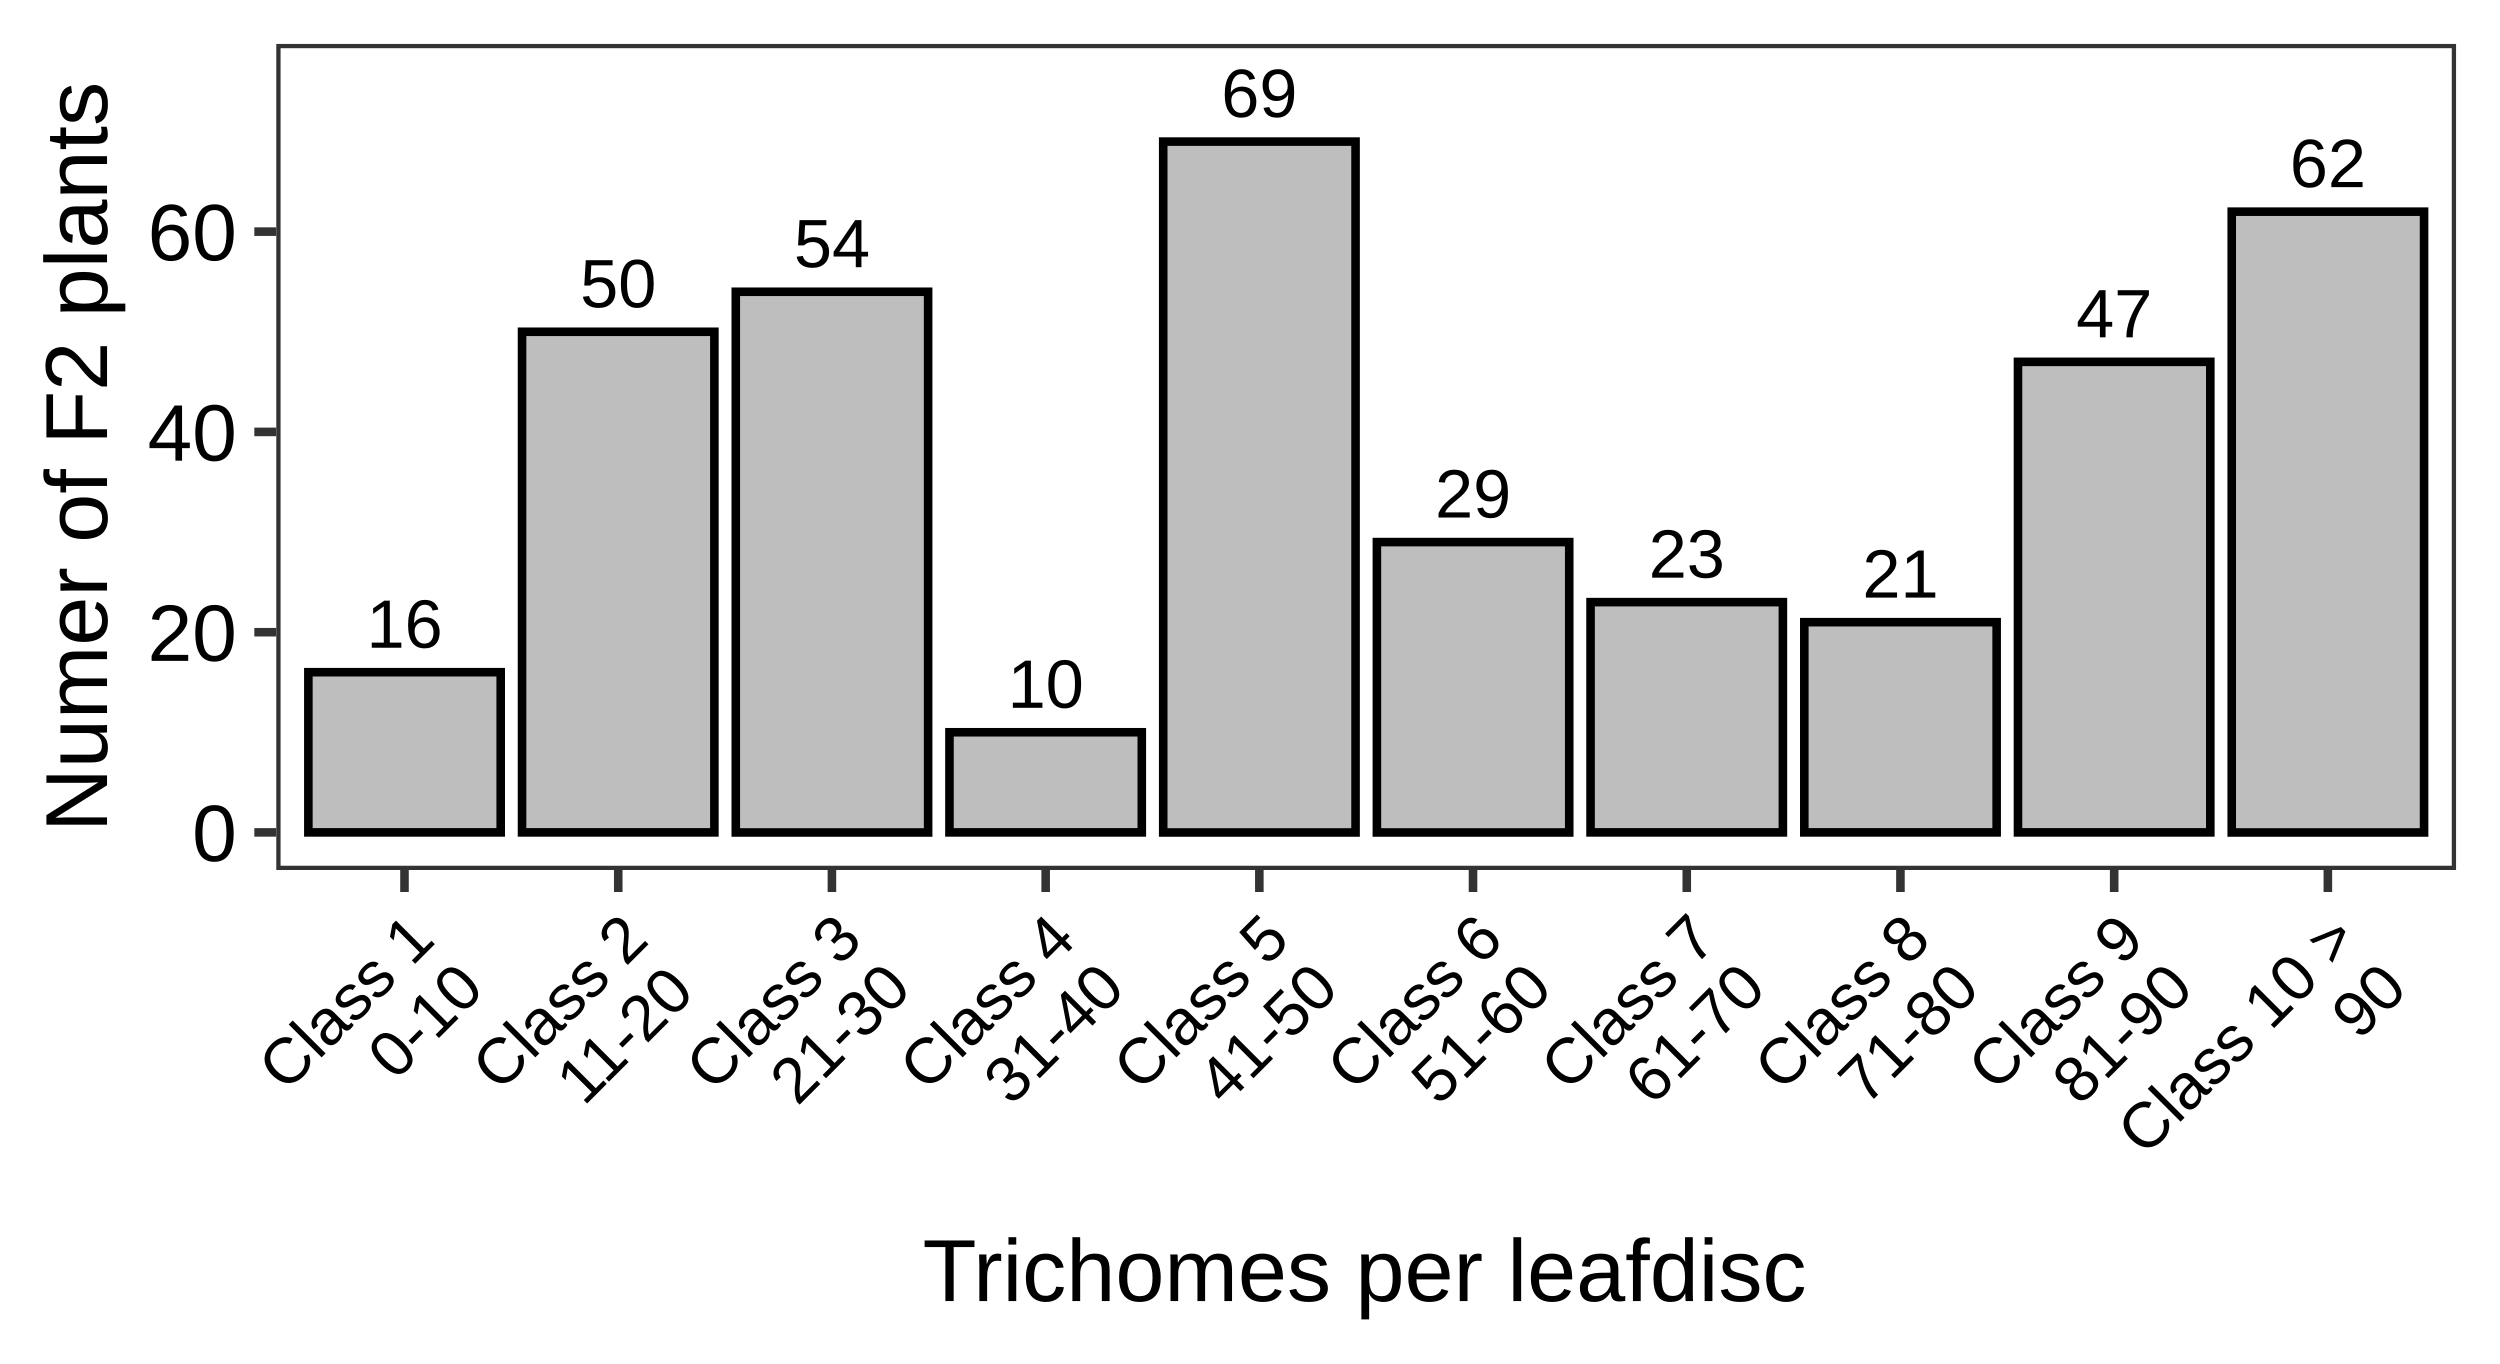
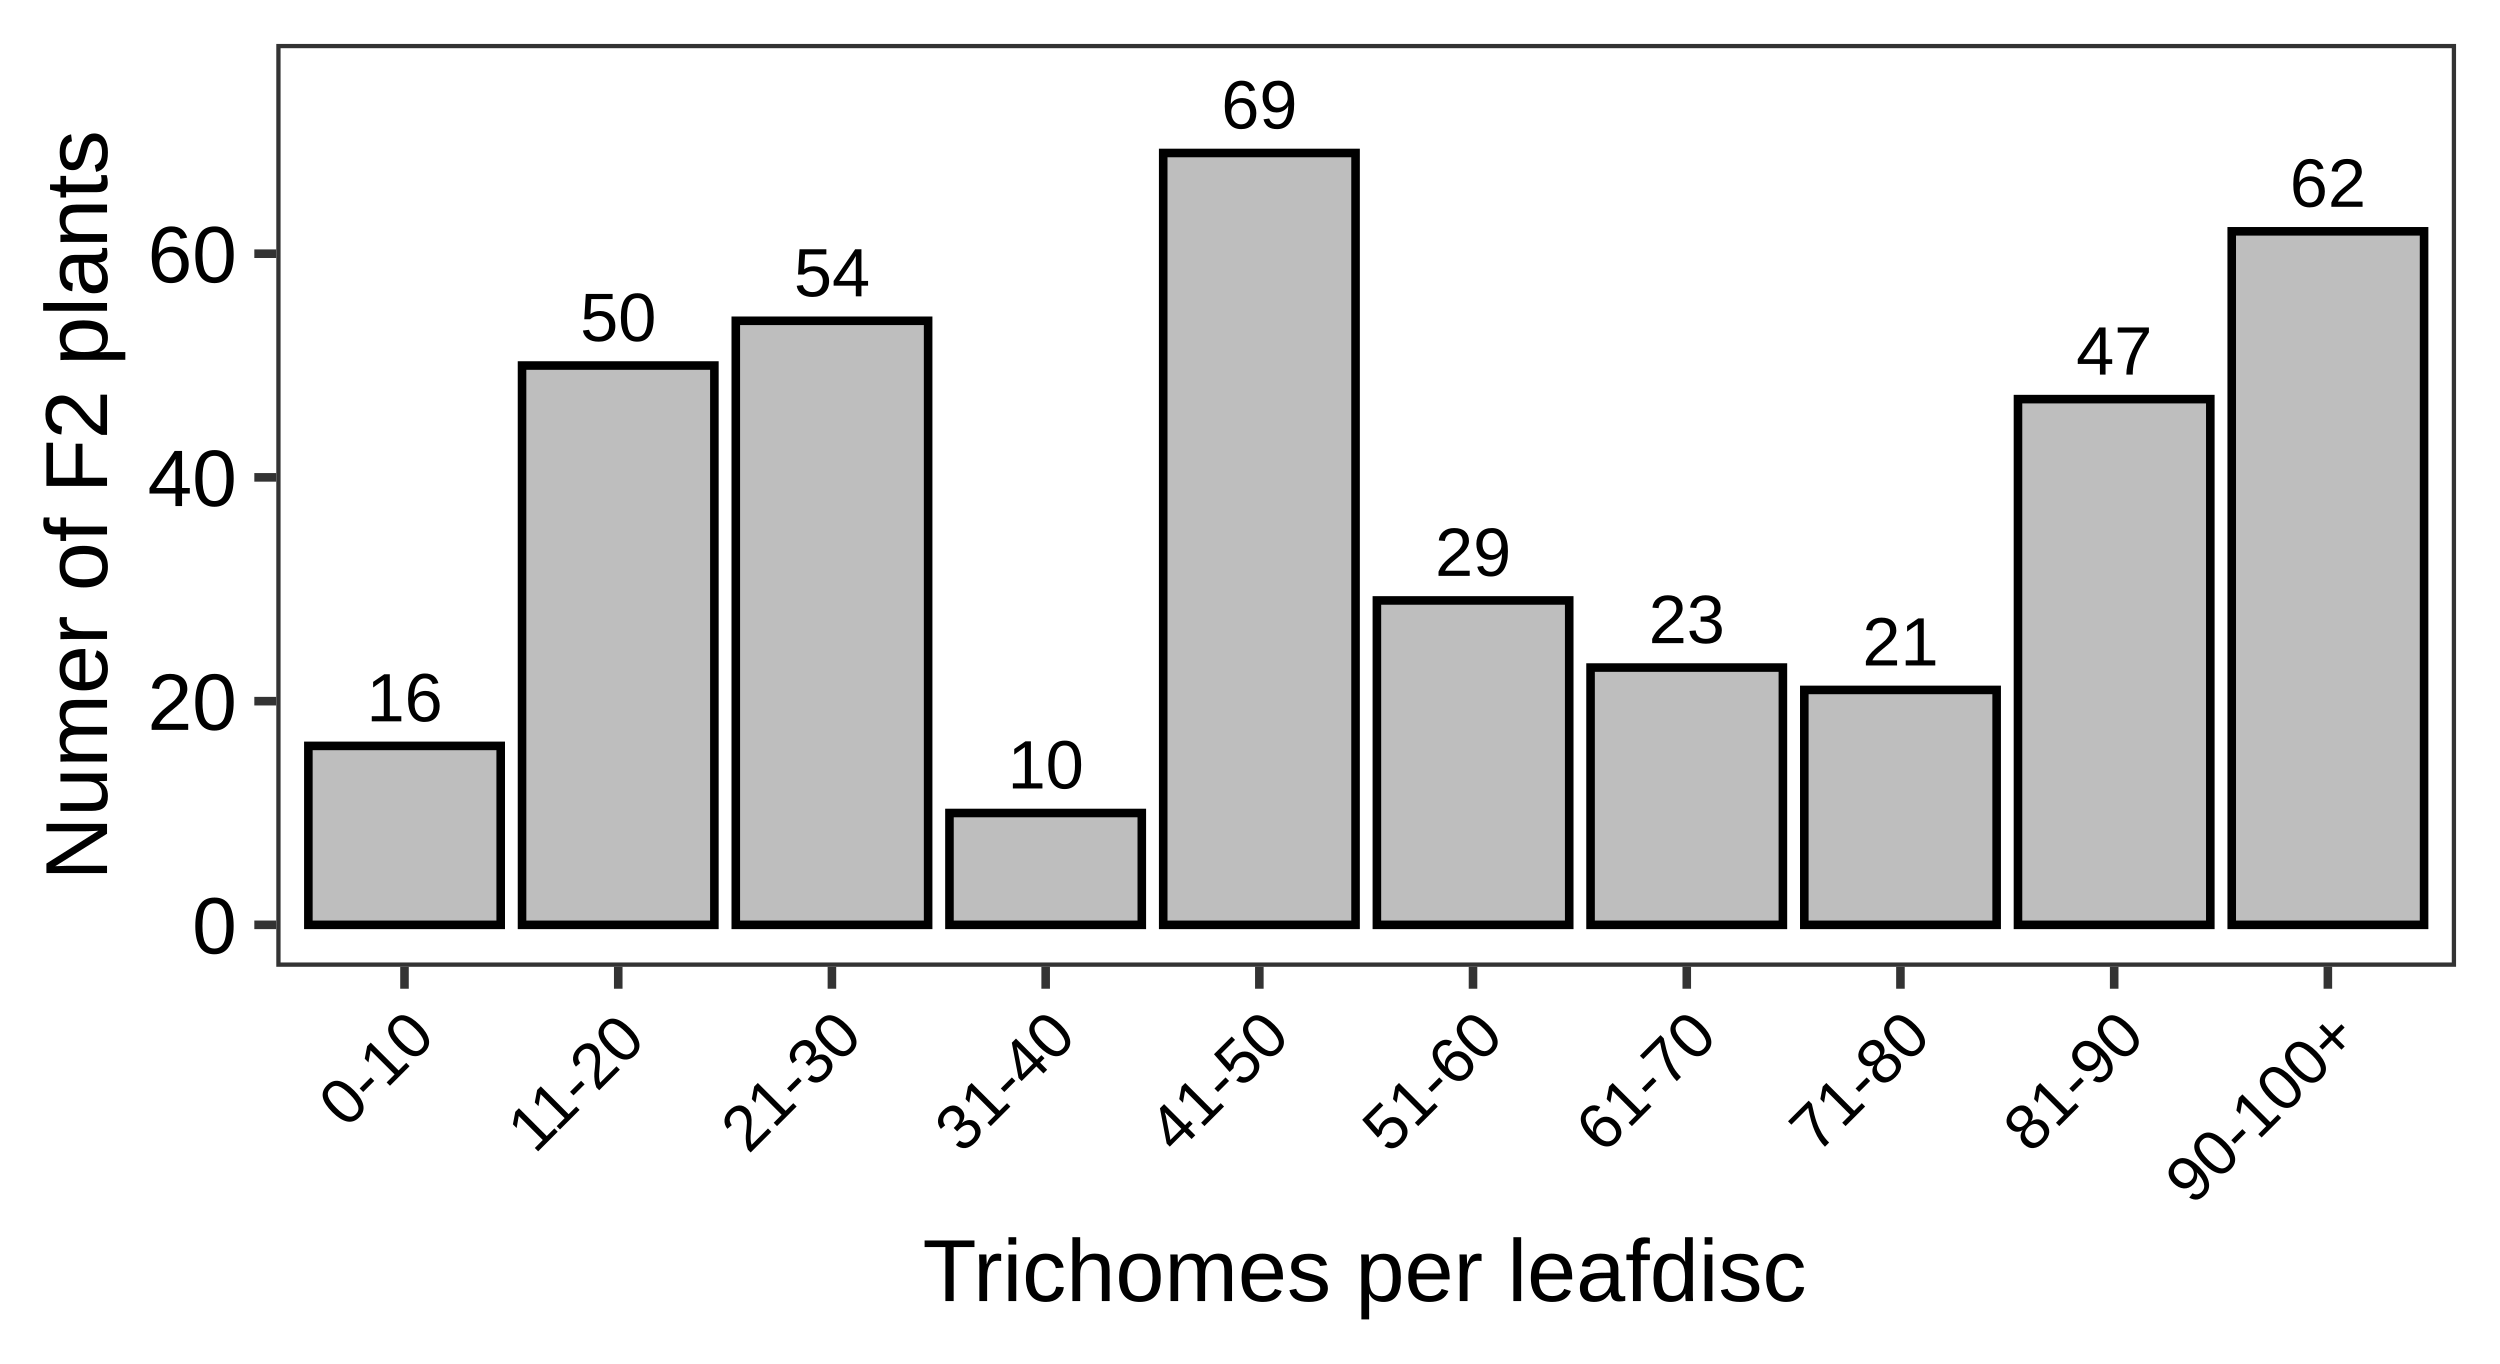
<svg xmlns="http://www.w3.org/2000/svg" viewBox="0 0 311.81 170.08">
  <defs>
    <style type="text/css">
    line, polyline, polygon, path, rect, circle {
      fill: none;
      stroke: #000000;
      stroke-linecap: round;
      stroke-linejoin: round;
      stroke-miterlimit: 10.00;
    }
  </style>
  </defs>
  <rect width="100%" height="100%" style="stroke: none; fill: #FFFFFF;" />
  <rect x="0" y="0.00" width="311.81" height="170.08" style="stroke-width: 1.07; stroke: #FFFFFF; fill: #FFFFFF;" />
  <defs>
-     <clipPath id="cpMzQuNDZ8MzA2LjMzfDEwOC41MXw1LjQ4">
-       <rect x="34.46" y="5.48" width="271.87" height="103.03" />
+     <clipPath id="cpMzQuNDZ8MzA2LjMzfDEyMC41OHw1LjQ4">
+       <rect x="34.46" y="5.48" width="271.87" height="115.10" />
    </clipPath>
  </defs>
-   <rect x="34.46" y="5.48" width="271.87" height="103.03" style="stroke-width: 1.07; stroke: none; fill: #FFFFFF;" clip-path="url(#cpMzQuNDZ8MzA2LjMzfDEwOC41MXw1LjQ4)" />
-   <rect x="38.46" y="83.84" width="23.99" height="19.98" style="stroke-width: 1.07; stroke-linecap: square; stroke-linejoin: miter; fill: #BEBEBE;" clip-path="url(#cpMzQuNDZ8MzA2LjMzfDEwOC41MXw1LjQ4)" />
-   <rect x="65.11" y="41.38" width="23.99" height="62.44" style="stroke-width: 1.07; stroke-linecap: square; stroke-linejoin: miter; fill: #BEBEBE;" clip-path="url(#cpMzQuNDZ8MzA2LjMzfDEwOC41MXw1LjQ4)" />
-   <rect x="91.77" y="36.39" width="23.99" height="67.44" style="stroke-width: 1.07; stroke-linecap: square; stroke-linejoin: miter; fill: #BEBEBE;" clip-path="url(#cpMzQuNDZ8MzA2LjMzfDEwOC41MXw1LjQ4)" />
-   <rect x="118.42" y="91.33" width="23.99" height="12.49" style="stroke-width: 1.07; stroke-linecap: square; stroke-linejoin: miter; fill: #BEBEBE;" clip-path="url(#cpMzQuNDZ8MzA2LjMzfDEwOC41MXw1LjQ4)" />
-   <rect x="145.08" y="17.66" width="23.99" height="86.17" style="stroke-width: 1.07; stroke-linecap: square; stroke-linejoin: miter; fill: #BEBEBE;" clip-path="url(#cpMzQuNDZ8MzA2LjMzfDEwOC41MXw1LjQ4)" />
-   <rect x="171.73" y="67.61" width="23.99" height="36.22" style="stroke-width: 1.07; stroke-linecap: square; stroke-linejoin: miter; fill: #BEBEBE;" clip-path="url(#cpMzQuNDZ8MzA2LjMzfDEwOC41MXw1LjQ4)" />
-   <rect x="198.38" y="75.10" width="23.99" height="28.72" style="stroke-width: 1.07; stroke-linecap: square; stroke-linejoin: miter; fill: #BEBEBE;" clip-path="url(#cpMzQuNDZ8MzA2LjMzfDEwOC41MXw1LjQ4)" />
-   <rect x="225.04" y="77.60" width="23.99" height="26.22" style="stroke-width: 1.07; stroke-linecap: square; stroke-linejoin: miter; fill: #BEBEBE;" clip-path="url(#cpMzQuNDZ8MzA2LjMzfDEwOC41MXw1LjQ4)" />
-   <rect x="251.69" y="45.13" width="23.99" height="58.69" style="stroke-width: 1.07; stroke-linecap: square; stroke-linejoin: miter; fill: #BEBEBE;" clip-path="url(#cpMzQuNDZ8MzA2LjMzfDEwOC41MXw1LjQ4)" />
-   <rect x="278.35" y="26.40" width="23.99" height="77.43" style="stroke-width: 1.07; stroke-linecap: square; stroke-linejoin: miter; fill: #BEBEBE;" clip-path="url(#cpMzQuNDZ8MzA2LjMzfDEwOC41MXw1LjQ4)" />
-   <g clip-path="url(#cpMzQuNDZ8MzA2LjMzfDEwOC41MXw1LjQ4)">
-     <text x="45.71" y="80.79" style="font-size: 8.54px; font-family: Arial;" textLength="9.49px" lengthAdjust="spacingAndGlyphs">16</text>
+   <rect x="34.46" y="5.48" width="271.87" height="115.10" style="stroke-width: 1.07; stroke: none; fill: #FFFFFF;" clip-path="url(#cpMzQuNDZ8MzA2LjMzfDEyMC41OHw1LjQ4)" />
+   <rect x="38.46" y="93.03" width="23.99" height="22.32" style="stroke-width: 1.07; stroke-linecap: square; stroke-linejoin: miter; fill: #BEBEBE;" clip-path="url(#cpMzQuNDZ8MzA2LjMzfDEyMC41OHw1LjQ4)" />
+   <rect x="65.11" y="45.59" width="23.99" height="69.76" style="stroke-width: 1.07; stroke-linecap: square; stroke-linejoin: miter; fill: #BEBEBE;" clip-path="url(#cpMzQuNDZ8MzA2LjMzfDEyMC41OHw1LjQ4)" />
+   <rect x="91.77" y="40.01" width="23.99" height="75.34" style="stroke-width: 1.07; stroke-linecap: square; stroke-linejoin: miter; fill: #BEBEBE;" clip-path="url(#cpMzQuNDZ8MzA2LjMzfDEyMC41OHw1LjQ4)" />
+   <rect x="118.42" y="101.40" width="23.99" height="13.95" style="stroke-width: 1.07; stroke-linecap: square; stroke-linejoin: miter; fill: #BEBEBE;" clip-path="url(#cpMzQuNDZ8MzA2LjMzfDEyMC41OHw1LjQ4)" />
+   <rect x="145.08" y="19.08" width="23.99" height="96.27" style="stroke-width: 1.07; stroke-linecap: square; stroke-linejoin: miter; fill: #BEBEBE;" clip-path="url(#cpMzQuNDZ8MzA2LjMzfDEyMC41OHw1LjQ4)" />
+   <rect x="171.73" y="74.89" width="23.99" height="40.46" style="stroke-width: 1.07; stroke-linecap: square; stroke-linejoin: miter; fill: #BEBEBE;" clip-path="url(#cpMzQuNDZ8MzA2LjMzfDEyMC41OHw1LjQ4)" />
+   <rect x="198.38" y="83.26" width="23.99" height="32.09" style="stroke-width: 1.07; stroke-linecap: square; stroke-linejoin: miter; fill: #BEBEBE;" clip-path="url(#cpMzQuNDZ8MzA2LjMzfDEyMC41OHw1LjQ4)" />
+   <rect x="225.04" y="86.05" width="23.99" height="29.30" style="stroke-width: 1.07; stroke-linecap: square; stroke-linejoin: miter; fill: #BEBEBE;" clip-path="url(#cpMzQuNDZ8MzA2LjMzfDEyMC41OHw1LjQ4)" />
+   <rect x="251.69" y="49.78" width="23.99" height="65.57" style="stroke-width: 1.07; stroke-linecap: square; stroke-linejoin: miter; fill: #BEBEBE;" clip-path="url(#cpMzQuNDZ8MzA2LjMzfDEyMC41OHw1LjQ4)" />
+   <rect x="278.35" y="28.85" width="23.99" height="86.50" style="stroke-width: 1.07; stroke-linecap: square; stroke-linejoin: miter; fill: #BEBEBE;" clip-path="url(#cpMzQuNDZ8MzA2LjMzfDEyMC41OHw1LjQ4)" />
+   <g clip-path="url(#cpMzQuNDZ8MzA2LjMzfDEyMC41OHw1LjQ4)">
+     <text x="45.71" y="89.97" style="font-size: 8.54px; font-family: Arial;" textLength="9.49px" lengthAdjust="spacingAndGlyphs">16</text>
  </g>
-   <g clip-path="url(#cpMzQuNDZ8MzA2LjMzfDEwOC41MXw1LjQ4)">
-     <text x="72.36" y="38.33" style="font-size: 8.54px; font-family: Arial;" textLength="9.49px" lengthAdjust="spacingAndGlyphs">50</text>
+   <g clip-path="url(#cpMzQuNDZ8MzA2LjMzfDEyMC41OHw1LjQ4)">
+     <text x="72.36" y="42.54" style="font-size: 8.54px; font-family: Arial;" textLength="9.49px" lengthAdjust="spacingAndGlyphs">50</text>
  </g>
-   <g clip-path="url(#cpMzQuNDZ8MzA2LjMzfDEwOC41MXw1LjQ4)">
-     <text x="99.02" y="33.33" style="font-size: 8.54px; font-family: Arial;" textLength="9.49px" lengthAdjust="spacingAndGlyphs">54</text>
+   <g clip-path="url(#cpMzQuNDZ8MzA2LjMzfDEyMC41OHw1LjQ4)">
+     <text x="99.02" y="36.96" style="font-size: 8.54px; font-family: Arial;" textLength="9.49px" lengthAdjust="spacingAndGlyphs">54</text>
  </g>
-   <g clip-path="url(#cpMzQuNDZ8MzA2LjMzfDEwOC41MXw1LjQ4)">
-     <text x="125.67" y="88.28" style="font-size: 8.54px; font-family: Arial;" textLength="9.49px" lengthAdjust="spacingAndGlyphs">10</text>
+   <g clip-path="url(#cpMzQuNDZ8MzA2LjMzfDEyMC41OHw1LjQ4)">
+     <text x="125.67" y="98.34" style="font-size: 8.54px; font-family: Arial;" textLength="9.49px" lengthAdjust="spacingAndGlyphs">10</text>
  </g>
-   <g clip-path="url(#cpMzQuNDZ8MzA2LjMzfDEwOC41MXw1LjQ4)">
-     <text x="152.32" y="14.60" style="font-size: 8.54px; font-family: Arial;" textLength="9.49px" lengthAdjust="spacingAndGlyphs">69</text>
+   <g clip-path="url(#cpMzQuNDZ8MzA2LjMzfDEyMC41OHw1LjQ4)">
+     <text x="152.32" y="16.03" style="font-size: 8.54px; font-family: Arial;" textLength="9.49px" lengthAdjust="spacingAndGlyphs">69</text>
  </g>
-   <g clip-path="url(#cpMzQuNDZ8MzA2LjMzfDEwOC41MXw1LjQ4)">
-     <text x="178.98" y="64.55" style="font-size: 8.54px; font-family: Arial;" textLength="9.49px" lengthAdjust="spacingAndGlyphs">29</text>
+   <g clip-path="url(#cpMzQuNDZ8MzA2LjMzfDEyMC41OHw1LjQ4)">
+     <text x="178.98" y="71.83" style="font-size: 8.54px; font-family: Arial;" textLength="9.49px" lengthAdjust="spacingAndGlyphs">29</text>
  </g>
-   <g clip-path="url(#cpMzQuNDZ8MzA2LjMzfDEwOC41MXw1LjQ4)">
-     <text x="205.63" y="72.05" style="font-size: 8.54px; font-family: Arial;" textLength="9.49px" lengthAdjust="spacingAndGlyphs">23</text>
+   <g clip-path="url(#cpMzQuNDZ8MzA2LjMzfDEyMC41OHw1LjQ4)">
+     <text x="205.63" y="80.21" style="font-size: 8.54px; font-family: Arial;" textLength="9.49px" lengthAdjust="spacingAndGlyphs">23</text>
  </g>
-   <g clip-path="url(#cpMzQuNDZ8MzA2LjMzfDEwOC41MXw1LjQ4)">
-     <text x="232.28" y="74.54" style="font-size: 8.54px; font-family: Arial;" textLength="9.49px" lengthAdjust="spacingAndGlyphs">21</text>
+   <g clip-path="url(#cpMzQuNDZ8MzA2LjMzfDEyMC41OHw1LjQ4)">
+     <text x="232.28" y="83.00" style="font-size: 8.54px; font-family: Arial;" textLength="9.49px" lengthAdjust="spacingAndGlyphs">21</text>
  </g>
-   <g clip-path="url(#cpMzQuNDZ8MzA2LjMzfDEwOC41MXw1LjQ4)">
-     <text x="258.94" y="42.07" style="font-size: 8.54px; font-family: Arial;" textLength="9.49px" lengthAdjust="spacingAndGlyphs">47</text>
+   <g clip-path="url(#cpMzQuNDZ8MzA2LjMzfDEyMC41OHw1LjQ4)">
+     <text x="258.94" y="46.72" style="font-size: 8.54px; font-family: Arial;" textLength="9.49px" lengthAdjust="spacingAndGlyphs">47</text>
  </g>
-   <g clip-path="url(#cpMzQuNDZ8MzA2LjMzfDEwOC41MXw1LjQ4)">
-     <text x="285.59" y="23.34" style="font-size: 8.54px; font-family: Arial;" textLength="9.49px" lengthAdjust="spacingAndGlyphs">62</text>
+   <g clip-path="url(#cpMzQuNDZ8MzA2LjMzfDEyMC41OHw1LjQ4)">
+     <text x="285.59" y="25.79" style="font-size: 8.54px; font-family: Arial;" textLength="9.49px" lengthAdjust="spacingAndGlyphs">62</text>
  </g>
-   <rect x="34.46" y="5.48" width="271.87" height="103.03" style="stroke-width: 1.07; stroke: #333333;" clip-path="url(#cpMzQuNDZ8MzA2LjMzfDEwOC41MXw1LjQ4)" />
+   <rect x="34.46" y="5.48" width="271.87" height="115.10" style="stroke-width: 1.07; stroke: #333333;" clip-path="url(#cpMzQuNDZ8MzA2LjMzfDEyMC41OHw1LjQ4)" />
  <defs>
    <clipPath id="cpMC4wMHwzMTEuODF8MTcwLjA4fDAuMDA=">
      <rect x="0.00" y="0.00" width="311.81" height="170.08" />
    </clipPath>
  </defs>
  <g clip-path="url(#cpMC4wMHwzMTEuODF8MTcwLjA4fDAuMDA=)">
-     <text x="23.97" y="107.40" style="font-size: 10.00px; font-family: Arial;" textLength="5.56px" lengthAdjust="spacingAndGlyphs">0</text>
+     <text x="23.97" y="118.93" style="font-size: 10.00px; font-family: Arial;" textLength="5.56px" lengthAdjust="spacingAndGlyphs">0</text>
  </g>
  <g clip-path="url(#cpMC4wMHwzMTEuODF8MTcwLjA4fDAuMDA=)">
-     <text x="18.41" y="82.43" style="font-size: 10.00px; font-family: Arial;" textLength="11.12px" lengthAdjust="spacingAndGlyphs">20</text>
+     <text x="18.41" y="91.03" style="font-size: 10.00px; font-family: Arial;" textLength="11.12px" lengthAdjust="spacingAndGlyphs">20</text>
  </g>
  <g clip-path="url(#cpMC4wMHwzMTEuODF8MTcwLjA4fDAuMDA=)">
-     <text x="18.41" y="57.45" style="font-size: 10.00px; font-family: Arial;" textLength="11.12px" lengthAdjust="spacingAndGlyphs">40</text>
+     <text x="18.41" y="63.12" style="font-size: 10.00px; font-family: Arial;" textLength="11.12px" lengthAdjust="spacingAndGlyphs">40</text>
  </g>
  <g clip-path="url(#cpMC4wMHwzMTEuODF8MTcwLjA4fDAuMDA=)">
-     <text x="18.41" y="32.47" style="font-size: 10.00px; font-family: Arial;" textLength="11.12px" lengthAdjust="spacingAndGlyphs">60</text>
+     <text x="18.41" y="35.22" style="font-size: 10.00px; font-family: Arial;" textLength="11.12px" lengthAdjust="spacingAndGlyphs">60</text>
  </g>
-   <polyline points="31.72,103.82 34.46,103.82 " style="stroke-width: 1.07; stroke: #333333; stroke-linecap: butt;" clip-path="url(#cpMC4wMHwzMTEuODF8MTcwLjA4fDAuMDA=)" />
-   <polyline points="31.72,78.85 34.46,78.85 " style="stroke-width: 1.07; stroke: #333333; stroke-linecap: butt;" clip-path="url(#cpMC4wMHwzMTEuODF8MTcwLjA4fDAuMDA=)" />
-   <polyline points="31.72,53.87 34.46,53.87 " style="stroke-width: 1.07; stroke: #333333; stroke-linecap: butt;" clip-path="url(#cpMC4wMHwzMTEuODF8MTcwLjA4fDAuMDA=)" />
-   <polyline points="31.72,28.89 34.46,28.89 " style="stroke-width: 1.07; stroke: #333333; stroke-linecap: butt;" clip-path="url(#cpMC4wMHwzMTEuODF8MTcwLjA4fDAuMDA=)" />
-   <polyline points="50.45,111.25 50.45,108.51 " style="stroke-width: 1.07; stroke: #333333; stroke-linecap: butt;" clip-path="url(#cpMC4wMHwzMTEuODF8MTcwLjA4fDAuMDA=)" />
-   <polyline points="77.11,111.25 77.11,108.51 " style="stroke-width: 1.07; stroke: #333333; stroke-linecap: butt;" clip-path="url(#cpMC4wMHwzMTEuODF8MTcwLjA4fDAuMDA=)" />
-   <polyline points="103.76,111.25 103.76,108.51 " style="stroke-width: 1.07; stroke: #333333; stroke-linecap: butt;" clip-path="url(#cpMC4wMHwzMTEuODF8MTcwLjA4fDAuMDA=)" />
-   <polyline points="130.42,111.25 130.42,108.51 " style="stroke-width: 1.07; stroke: #333333; stroke-linecap: butt;" clip-path="url(#cpMC4wMHwzMTEuODF8MTcwLjA4fDAuMDA=)" />
-   <polyline points="157.07,111.25 157.07,108.51 " style="stroke-width: 1.07; stroke: #333333; stroke-linecap: butt;" clip-path="url(#cpMC4wMHwzMTEuODF8MTcwLjA4fDAuMDA=)" />
-   <polyline points="183.72,111.25 183.72,108.51 " style="stroke-width: 1.07; stroke: #333333; stroke-linecap: butt;" clip-path="url(#cpMC4wMHwzMTEuODF8MTcwLjA4fDAuMDA=)" />
-   <polyline points="210.38,111.25 210.38,108.51 " style="stroke-width: 1.07; stroke: #333333; stroke-linecap: butt;" clip-path="url(#cpMC4wMHwzMTEuODF8MTcwLjA4fDAuMDA=)" />
-   <polyline points="237.03,111.25 237.03,108.51 " style="stroke-width: 1.07; stroke: #333333; stroke-linecap: butt;" clip-path="url(#cpMC4wMHwzMTEuODF8MTcwLjA4fDAuMDA=)" />
-   <polyline points="263.69,111.25 263.69,108.51 " style="stroke-width: 1.07; stroke: #333333; stroke-linecap: butt;" clip-path="url(#cpMC4wMHwzMTEuODF8MTcwLjA4fDAuMDA=)" />
-   <polyline points="290.34,111.25 290.34,108.51 " style="stroke-width: 1.07; stroke: #333333; stroke-linecap: butt;" clip-path="url(#cpMC4wMHwzMTEuODF8MTcwLjA4fDAuMDA=)" />
+   <polyline points="31.72,115.35 34.46,115.35 " style="stroke-width: 1.07; stroke: #333333; stroke-linecap: butt;" clip-path="url(#cpMC4wMHwzMTEuODF8MTcwLjA4fDAuMDA=)" />
+   <polyline points="31.72,87.45 34.46,87.45 " style="stroke-width: 1.07; stroke: #333333; stroke-linecap: butt;" clip-path="url(#cpMC4wMHwzMTEuODF8MTcwLjA4fDAuMDA=)" />
+   <polyline points="31.72,59.54 34.46,59.54 " style="stroke-width: 1.07; stroke: #333333; stroke-linecap: butt;" clip-path="url(#cpMC4wMHwzMTEuODF8MTcwLjA4fDAuMDA=)" />
+   <polyline points="31.72,31.64 34.46,31.64 " style="stroke-width: 1.07; stroke: #333333; stroke-linecap: butt;" clip-path="url(#cpMC4wMHwzMTEuODF8MTcwLjA4fDAuMDA=)" />
+   <polyline points="50.45,123.32 50.45,120.58 " style="stroke-width: 1.07; stroke: #333333; stroke-linecap: butt;" clip-path="url(#cpMC4wMHwzMTEuODF8MTcwLjA4fDAuMDA=)" />
+   <polyline points="77.11,123.32 77.11,120.58 " style="stroke-width: 1.07; stroke: #333333; stroke-linecap: butt;" clip-path="url(#cpMC4wMHwzMTEuODF8MTcwLjA4fDAuMDA=)" />
+   <polyline points="103.76,123.32 103.76,120.58 " style="stroke-width: 1.07; stroke: #333333; stroke-linecap: butt;" clip-path="url(#cpMC4wMHwzMTEuODF8MTcwLjA4fDAuMDA=)" />
+   <polyline points="130.42,123.32 130.42,120.58 " style="stroke-width: 1.07; stroke: #333333; stroke-linecap: butt;" clip-path="url(#cpMC4wMHwzMTEuODF8MTcwLjA4fDAuMDA=)" />
+   <polyline points="157.07,123.32 157.07,120.58 " style="stroke-width: 1.07; stroke: #333333; stroke-linecap: butt;" clip-path="url(#cpMC4wMHwzMTEuODF8MTcwLjA4fDAuMDA=)" />
+   <polyline points="183.72,123.32 183.72,120.58 " style="stroke-width: 1.07; stroke: #333333; stroke-linecap: butt;" clip-path="url(#cpMC4wMHwzMTEuODF8MTcwLjA4fDAuMDA=)" />
+   <polyline points="210.38,123.32 210.38,120.58 " style="stroke-width: 1.07; stroke: #333333; stroke-linecap: butt;" clip-path="url(#cpMC4wMHwzMTEuODF8MTcwLjA4fDAuMDA=)" />
+   <polyline points="237.03,123.32 237.03,120.58 " style="stroke-width: 1.07; stroke: #333333; stroke-linecap: butt;" clip-path="url(#cpMC4wMHwzMTEuODF8MTcwLjA4fDAuMDA=)" />
+   <polyline points="263.69,123.32 263.69,120.58 " style="stroke-width: 1.07; stroke: #333333; stroke-linecap: butt;" clip-path="url(#cpMC4wMHwzMTEuODF8MTcwLjA4fDAuMDA=)" />
+   <polyline points="290.34,123.32 290.34,120.58 " style="stroke-width: 1.07; stroke: #333333; stroke-linecap: butt;" clip-path="url(#cpMC4wMHwzMTEuODF8MTcwLjA4fDAuMDA=)" />
  <g clip-path="url(#cpMC4wMHwzMTEuODF8MTcwLjA4fDAuMDA=)">
-     <text transform="translate(35.64,136.35) rotate(-45)" style="font-size: 8.00px; font-family: Arial;" textLength="26.68px" lengthAdjust="spacingAndGlyphs">Class 1</text>
+     <text transform="translate(43.18,140.88) rotate(-45)" style="font-size: 8.00px; font-family: Arial;" textLength="16.01px" lengthAdjust="spacingAndGlyphs">0-10</text>
  </g>
  <g clip-path="url(#cpMC4wMHwzMTEuODF8MTcwLjA4fDAuMDA=)">
-     <text transform="translate(49.29,134.92) rotate(-45)" style="font-size: 8.00px; font-family: Arial;" textLength="16.01px" lengthAdjust="spacingAndGlyphs">0-10</text>
+     <text transform="translate(66.69,144.03) rotate(-45)" style="font-size: 8.00px; font-family: Arial;" textLength="20.46px" lengthAdjust="spacingAndGlyphs">11-20</text>
  </g>
  <g clip-path="url(#cpMC4wMHwzMTEuODF8MTcwLjA4fDAuMDA=)">
-     <text transform="translate(62.30,136.35) rotate(-45)" style="font-size: 8.00px; font-family: Arial;" textLength="26.68px" lengthAdjust="spacingAndGlyphs">Class 2</text>
+     <text transform="translate(93.34,144.03) rotate(-45)" style="font-size: 8.00px; font-family: Arial;" textLength="20.46px" lengthAdjust="spacingAndGlyphs">21-30</text>
  </g>
  <g clip-path="url(#cpMC4wMHwzMTEuODF8MTcwLjA4fDAuMDA=)">
-     <text transform="translate(72.80,138.06) rotate(-45)" style="font-size: 8.00px; font-family: Arial;" textLength="20.46px" lengthAdjust="spacingAndGlyphs">11-20</text>
+     <text transform="translate(120.00,144.03) rotate(-45)" style="font-size: 8.00px; font-family: Arial;" textLength="20.46px" lengthAdjust="spacingAndGlyphs">31-40</text>
  </g>
  <g clip-path="url(#cpMC4wMHwzMTEuODF8MTcwLjA4fDAuMDA=)">
-     <text transform="translate(88.95,136.35) rotate(-45)" style="font-size: 8.00px; font-family: Arial;" textLength="26.68px" lengthAdjust="spacingAndGlyphs">Class 3</text>
+     <text transform="translate(146.65,144.03) rotate(-45)" style="font-size: 8.00px; font-family: Arial;" textLength="20.46px" lengthAdjust="spacingAndGlyphs">41-50</text>
  </g>
  <g clip-path="url(#cpMC4wMHwzMTEuODF8MTcwLjA4fDAuMDA=)">
-     <text transform="translate(99.45,138.06) rotate(-45)" style="font-size: 8.00px; font-family: Arial;" textLength="20.46px" lengthAdjust="spacingAndGlyphs">21-30</text>
+     <text transform="translate(173.31,144.03) rotate(-45)" style="font-size: 8.00px; font-family: Arial;" textLength="20.46px" lengthAdjust="spacingAndGlyphs">51-60</text>
  </g>
  <g clip-path="url(#cpMC4wMHwzMTEuODF8MTcwLjA4fDAuMDA=)">
-     <text transform="translate(115.60,136.35) rotate(-45)" style="font-size: 8.00px; font-family: Arial;" textLength="26.68px" lengthAdjust="spacingAndGlyphs">Class 4</text>
+     <text transform="translate(199.96,144.03) rotate(-45)" style="font-size: 8.00px; font-family: Arial;" textLength="20.46px" lengthAdjust="spacingAndGlyphs">61-70</text>
  </g>
  <g clip-path="url(#cpMC4wMHwzMTEuODF8MTcwLjA4fDAuMDA=)">
-     <text transform="translate(126.11,138.06) rotate(-45)" style="font-size: 8.00px; font-family: Arial;" textLength="20.46px" lengthAdjust="spacingAndGlyphs">31-40</text>
+     <text transform="translate(226.61,144.03) rotate(-45)" style="font-size: 8.00px; font-family: Arial;" textLength="20.46px" lengthAdjust="spacingAndGlyphs">71-80</text>
  </g>
  <g clip-path="url(#cpMC4wMHwzMTEuODF8MTcwLjA4fDAuMDA=)">
-     <text transform="translate(142.26,136.35) rotate(-45)" style="font-size: 8.00px; font-family: Arial;" textLength="26.68px" lengthAdjust="spacingAndGlyphs">Class 5</text>
+     <text transform="translate(253.27,144.03) rotate(-45)" style="font-size: 8.00px; font-family: Arial;" textLength="20.46px" lengthAdjust="spacingAndGlyphs">81-90</text>
  </g>
  <g clip-path="url(#cpMC4wMHwzMTEuODF8MTcwLjA4fDAuMDA=)">
-     <text transform="translate(152.76,138.06) rotate(-45)" style="font-size: 8.00px; font-family: Arial;" textLength="20.46px" lengthAdjust="spacingAndGlyphs">41-50</text>
-   </g>
-   <g clip-path="url(#cpMC4wMHwzMTEuODF8MTcwLjA4fDAuMDA=)">
-     <text transform="translate(168.91,136.35) rotate(-45)" style="font-size: 8.00px; font-family: Arial;" textLength="26.68px" lengthAdjust="spacingAndGlyphs">Class 6</text>
-   </g>
-   <g clip-path="url(#cpMC4wMHwzMTEuODF8MTcwLjA4fDAuMDA=)">
-     <text transform="translate(179.41,138.06) rotate(-45)" style="font-size: 8.00px; font-family: Arial;" textLength="20.46px" lengthAdjust="spacingAndGlyphs">51-60</text>
-   </g>
-   <g clip-path="url(#cpMC4wMHwzMTEuODF8MTcwLjA4fDAuMDA=)">
-     <text transform="translate(195.56,136.35) rotate(-45)" style="font-size: 8.00px; font-family: Arial;" textLength="26.68px" lengthAdjust="spacingAndGlyphs">Class 7</text>
-   </g>
-   <g clip-path="url(#cpMC4wMHwzMTEuODF8MTcwLjA4fDAuMDA=)">
-     <text transform="translate(206.07,138.06) rotate(-45)" style="font-size: 8.00px; font-family: Arial;" textLength="20.46px" lengthAdjust="spacingAndGlyphs">61-70</text>
-   </g>
-   <g clip-path="url(#cpMC4wMHwzMTEuODF8MTcwLjA4fDAuMDA=)">
-     <text transform="translate(222.22,136.35) rotate(-45)" style="font-size: 8.00px; font-family: Arial;" textLength="26.68px" lengthAdjust="spacingAndGlyphs">Class 8</text>
-   </g>
-   <g clip-path="url(#cpMC4wMHwzMTEuODF8MTcwLjA4fDAuMDA=)">
-     <text transform="translate(232.72,138.06) rotate(-45)" style="font-size: 8.00px; font-family: Arial;" textLength="20.46px" lengthAdjust="spacingAndGlyphs">71-80</text>
-   </g>
-   <g clip-path="url(#cpMC4wMHwzMTEuODF8MTcwLjA4fDAuMDA=)">
-     <text transform="translate(248.87,136.35) rotate(-45)" style="font-size: 8.00px; font-family: Arial;" textLength="26.68px" lengthAdjust="spacingAndGlyphs">Class 9</text>
-   </g>
-   <g clip-path="url(#cpMC4wMHwzMTEuODF8MTcwLjA4fDAuMDA=)">
-     <text transform="translate(259.38,138.06) rotate(-45)" style="font-size: 8.00px; font-family: Arial;" textLength="20.46px" lengthAdjust="spacingAndGlyphs">81-90</text>
-   </g>
-   <g clip-path="url(#cpMC4wMHwzMTEuODF8MTcwLjA4fDAuMDA=)">
-     <text transform="translate(267.50,144.37) rotate(-45)" style="font-size: 8.00px; font-family: Arial;" textLength="38.02px" lengthAdjust="spacingAndGlyphs">Class 10 &gt;</text>
-   </g>
-   <g clip-path="url(#cpMC4wMHwzMTEuODF8MTcwLjA4fDAuMDA=)">
-     <text transform="translate(294.21,129.89) rotate(-45)" style="font-size: 8.00px; font-family: Arial;" textLength="8.90px" lengthAdjust="spacingAndGlyphs">90</text>
+     <text transform="translate(273.47,150.48) rotate(-45)" style="font-size: 8.00px; font-family: Arial;" textLength="29.58px" lengthAdjust="spacingAndGlyphs">90-100+</text>
  </g>
  <g clip-path="url(#cpMC4wMHwzMTEuODF8MTcwLjA4fDAuMDA=)">
    <text x="115.07" y="162.28" style="font-size: 11.00px; font-family: Arial;" textLength="110.65px" lengthAdjust="spacingAndGlyphs">Trichomes per leafdisc</text>
  </g>
  <g clip-path="url(#cpMC4wMHwzMTEuODF8MTcwLjA4fDAuMDA=)">
-     <text transform="translate(13.35,103.76) rotate(-90)" style="font-size: 11.00px; font-family: Arial;" textLength="93.54px" lengthAdjust="spacingAndGlyphs">Numer of F2 plants</text>
+     <text transform="translate(13.35,109.80) rotate(-90)" style="font-size: 11.00px; font-family: Arial;" textLength="93.54px" lengthAdjust="spacingAndGlyphs">Numer of F2 plants</text>
  </g>
</svg>
